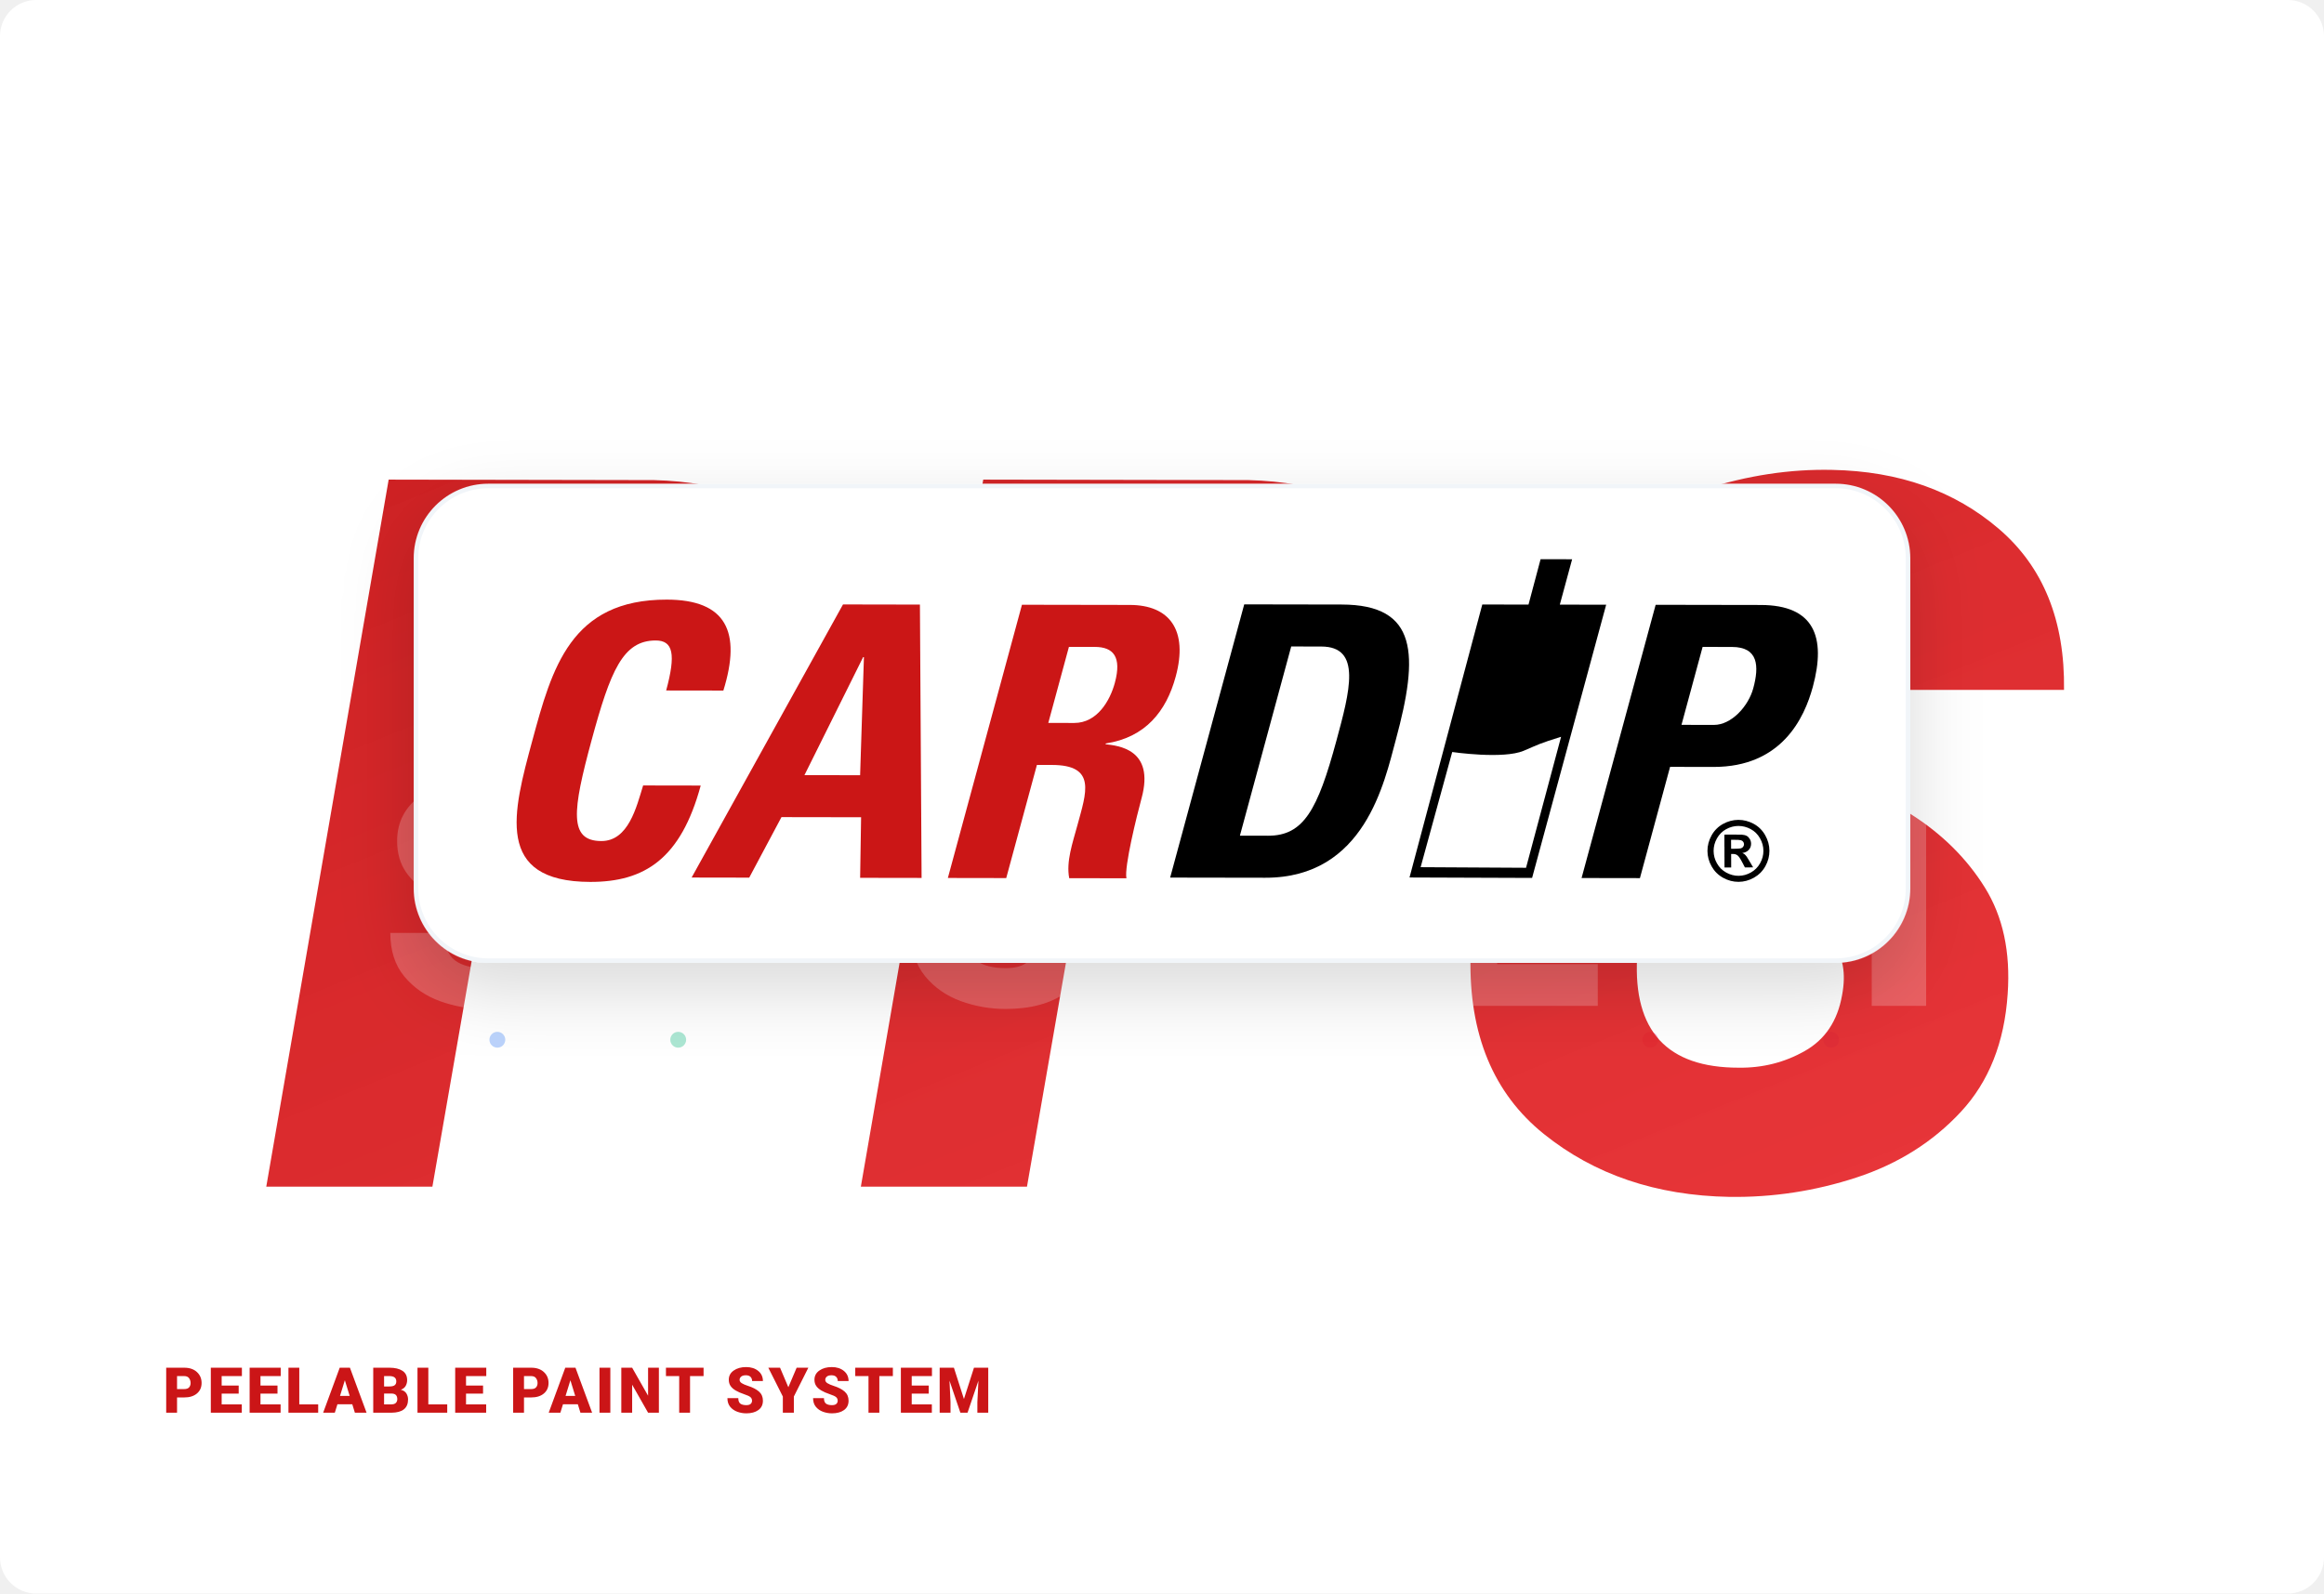
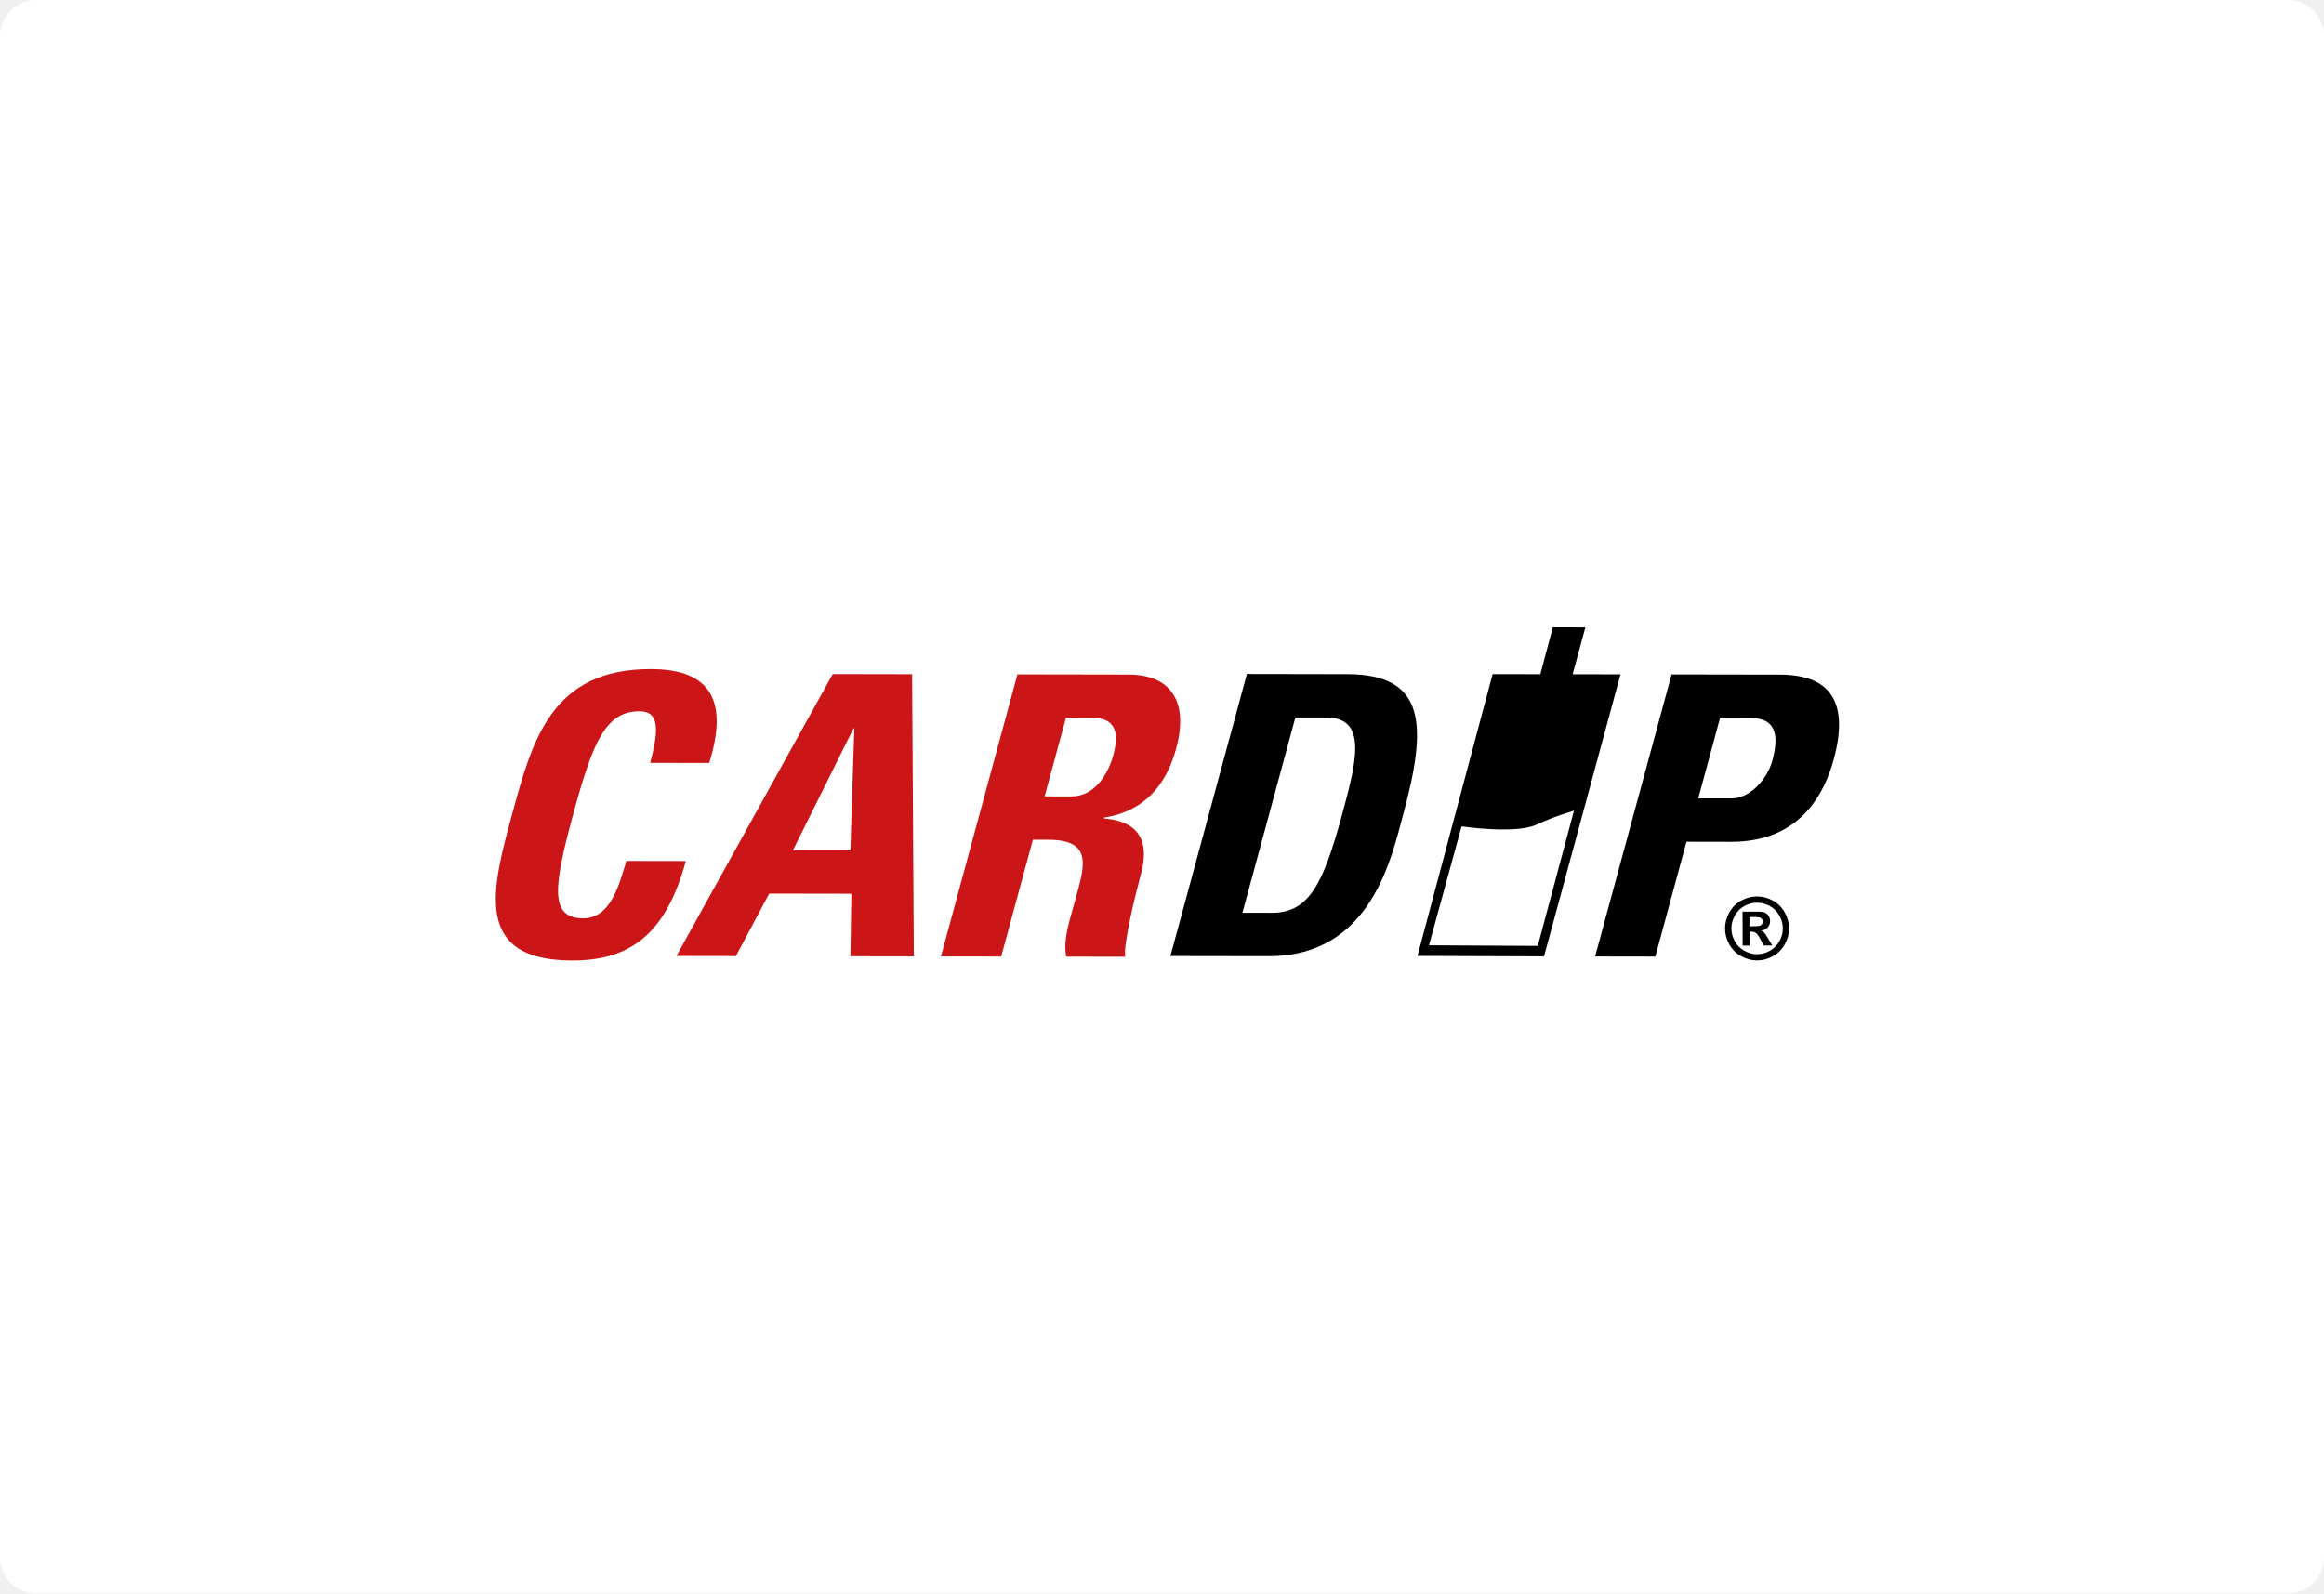
<svg xmlns="http://www.w3.org/2000/svg" viewBox="0 0 1028 705" width="1028" height="705">
-   <defs>
-     <linearGradient id="ppsGradient" x1="0%" y1="0%" x2="100%" y2="100%">
-       <stop offset="0%" stop-color="#cb1517" stop-opacity="0.95" />
-       <stop offset="100%" stop-color="#e62024" stop-opacity="0.9" />
-     </linearGradient>
-     <filter id="logoShadow" x="-20%" y="-20%" width="140%" height="140%">
-       <feDropShadow dx="0" dy="12" stdDeviation="16" flood-color="#000000" flood-opacity="0.15" />
-     </filter>
-   </defs>
  <rect width="1028" height="705" fill="#ffffff" rx="16" />
-   <g opacity="0.35">
-     <circle cx="220" cy="240" r="3.5" fill="#cb1517" />
-     <circle cx="300" cy="240" r="3.5" fill="#f59e0b" />
-     <circle cx="730" cy="240" r="3.5" fill="#10b981" />
-     <circle cx="810" cy="240" r="3.5" fill="#3b82f6" />
-     <circle cx="220" cy="350" r="3.5" fill="#8b5cf6" />
-     <circle cx="300" cy="350" r="3.5" fill="#ec4899" />
-     <circle cx="730" cy="350" r="3.5" fill="#cb1517" />
-     <circle cx="810" cy="350" r="3.5" fill="#f59e0b" />
-     <circle cx="220" cy="460" r="3.5" fill="#3b82f6" />
-     <circle cx="300" cy="460" r="3.5" fill="#10b981" />
-     <circle cx="730" cy="460" r="3.5" fill="#ec4899" />
-     <circle cx="810" cy="460" r="3.5" fill="#8b5cf6" />
-   </g>
-   <text x="514" y="525" font-family="system-ui, -apple-system, Roboto, sans-serif" font-size="440" font-weight="900" font-style="italic" letter-spacing="-15" text-anchor="middle" fill="url(#ppsGradient)">
-     PPS
-   </text>
-   <text x="514" y="445" font-family="system-ui, -apple-system, Roboto, sans-serif" font-size="140" font-weight="900" letter-spacing="28" text-anchor="middle" fill="#ffffff" fill-opacity="0.22">
-     SYSTEM
-   </text>
-   <text x="72" y="625" font-family="system-ui, -apple-system, Roboto, sans-serif" font-size="28" font-weight="900" letter-spacing="1.5" fill="#cb1517">
-     PEELABLE PAINT SYSTEM
-   </text>
-   <g filter="url(#logoShadow)">
-     <rect x="184" y="215" width="660" height="210" rx="32" fill="#ffffff" stroke="#f1f5f9" stroke-width="2" />
-     <g transform="translate(514, 320) scale(6.2)">
-       <g transform="translate(-432.7, 773.7)">
-         <g fill="#cb1517" transform="translate(387.7757, -772.4662) scale(1, -1)">
-           <path d="M 0 0 C 1.398 5.157, 2.73 10.072, 9.596 10.06 C 13.843 10.053, 14.93 7.755, 13.63 3.57 L 9.549 3.576 C 10.252 6.169, 10.047 7.142, 8.806 7.144 C 6.462 7.148, 5.573 4.988, 4.219 -0.007 C 2.865 -5.003, 2.582 -7.164, 4.926 -7.168 C 6.856 -7.171, 7.432 -4.74, 7.905 -3.201 L 12.013 -3.208 C 10.6 -8.42, 8.023 -10.09, 4.135 -10.084 C -2.731 -10.072, -1.383 -5.104, 0 0 Z" fill-rule="evenodd" />
-         </g>
-         <g fill="#cb1517" transform="translate(399.141, -762.6944) scale(1, -1)">
-           <path d="M 0 0 L 10.8 19.487 L 16.288 19.477 L 16.407 -0.028 L 12.022 -0.021 L 12.091 4.302 L 6.41 4.311 L 4.109 -0.007 Z M 12.293 15.729 L 12.237 15.729 L 8.05 7.307 L 12.021 7.301 Z" fill-rule="evenodd" />
-         </g>
-         <g fill="#cb1517" transform="translate(421.5866, -762.6564) scale(1, -1)">
-           <path d="M 0 0 L -4.164 0.007 L 1.122 19.503 L 8.815 19.49 C 11.655 19.485, 12.992 17.699, 12.092 14.378 C 11.418 11.894, 9.92 10.033, 7.101 9.605 L 7.086 9.551 C 7.967 9.442, 10.61 9.221, 9.659 5.711 C 9.322 4.469, 8.409 0.796, 8.576 -0.015 L 4.494 -0.008 C 4.265 1.181, 4.735 2.504, 5.079 3.773 C 5.708 6.096, 6.463 8.066, 3.265 8.072 L 2.189 8.073 Z M 3.001 11.071 L 4.849 11.068 C 6.504 11.065, 7.412 12.684, 7.748 13.926 C 8.253 15.79, 7.644 16.493, 6.32 16.495 L 4.473 16.498 Z" fill-rule="evenodd" />
-         </g>
-         <g fill="#000000" transform="translate(438.567, -782.1868) scale(1, -1)">
-           <path d="M 0 0 L 6.949 -0.012 C 12.409 -0.021, 12.462 -3.587, 10.815 -9.662 C 10.003 -12.66, 8.612 -19.52, 1.498 -19.507 L -5.285 -19.496 Z M -0.309 -16.505 L 1.704 -16.509 C 4.24 -16.513, 5.242 -14.651, 6.567 -9.763 C 7.541 -6.172, 8.397 -3.013, 5.502 -3.008 L 3.352 -3.004 Z" fill-rule="evenodd" />
-         </g>
-         <g fill="#ffffff" transform="translate(461.0826, -782.1678) scale(1, -1)">
-           <path d="M -2.41 -18.777 L -9.931 -18.735 L -7.677 -10.516 S -4.042 -11.049, -2.574 -10.426 C -1.475 -9.96, -1.516 -9.931, 0.091 -9.429 Z" />
-         </g>
-         <g fill="#000000" transform="translate(461.0826, -782.1678) scale(1, -1)">
-           <path d="M 0 0 L 0.878 3.238 L -1.372 3.242 L -2.234 0.004 L -5.532 0.009 L -10.724 -19.469 L -1.978 -19.501 L 3.307 -0.005 Z M -2.41 -18.777 L -9.931 -18.735 L -7.677 -10.516 S -4.042 -11.049, -2.574 -10.426 C -1.475 -9.96, -1.516 -9.931, 0.091 -9.429 Z" fill-rule="evenodd" />
-         </g>
-         <g fill="#000000" transform="translate(475.4198, -782.1432) scale(1, -1)">
-           <path d="M 0 0 L -7.5 0.013 L -12.785 -19.483 L -8.622 -19.49 L -6.47 -11.551 L -3.381 -11.557 C 1.499 -11.565, 3.113 -8.056, 3.713 -5.841 C 4.679 -2.277, 3.805 -0.006, 0 0 Z M -0.535 -5.943 C -0.887 -7.238, -2.1 -8.56, -3.341 -8.558 L -5.657 -8.554 L -4.149 -2.991 L -2.053 -2.995 C -0.179 -2.998, -0.103 -4.349, -0.535 -5.943 Z" fill-rule="evenodd" />
-         </g>
-         <g fill="#000000" transform="translate(473.8177, -766.8091) scale(1, -1)">
-           <path d="M 0 0 C 0.379 0.002, 0.743 -0.092, 1.092 -0.28 C 1.441 -0.468, 1.716 -0.739, 1.916 -1.092 C 2.117 -1.445, 2.218 -1.815, 2.219 -2.202 C 2.221 -2.587, 2.125 -2.954, 1.931 -3.304 C 1.737 -3.654, 1.466 -3.927, 1.117 -4.124 C 0.769 -4.321, 0.402 -4.42, 0.018 -4.422 C -0.367 -4.423, -0.734 -4.327, -1.084 -4.133 C -1.435 -3.939, -1.708 -3.668, -1.905 -3.319 C -2.101 -2.971, -2.2 -2.604, -2.202 -2.219 C -2.203 -1.833, -2.105 -1.462, -1.908 -1.107 C -1.71 -0.752, -1.437 -0.48, -1.089 -0.288 C -0.742 -0.098, -0.379 -0.002, 0 0 M 0.005 -0.433 C -0.299 -0.434, -0.59 -0.511, -0.869 -0.664 C -1.147 -0.817, -1.366 -1.036, -1.526 -1.322 C -1.685 -1.607, -1.764 -1.906, -1.763 -2.218 C -1.762 -2.528, -1.682 -2.823, -1.524 -3.103 C -1.367 -3.383, -1.147 -3.602, -0.865 -3.758 C -0.584 -3.915, -0.289 -3.992, 0.019 -3.992 C 0.329 -3.99, 0.623 -3.91, 0.903 -3.751 C 1.182 -3.592, 1.4 -3.372, 1.557 -3.09 C 1.714 -2.809, 1.791 -2.513, 1.79 -2.204 C 1.789 -1.892, 1.707 -1.594, 1.545 -1.31 C 1.384 -1.026, 1.162 -0.808, 0.882 -0.657 C 0.601 -0.507, 0.309 -0.432, 0.005 -0.433 M -0.985 -3.398 L -0.994 -1.052 L -0.518 -1.05 C -0.072 -1.048, 0.178 -1.049, 0.232 -1.053 C 0.391 -1.065, 0.513 -1.096, 0.601 -1.144 C 0.689 -1.193, 0.762 -1.269, 0.821 -1.369 C 0.88 -1.47, 0.91 -1.582, 0.911 -1.705 C 0.911 -1.874, 0.856 -2.019, 0.746 -2.14 C 0.636 -2.261, 0.481 -2.336, 0.281 -2.365 C 0.352 -2.393, 0.407 -2.422, 0.446 -2.453 C 0.484 -2.485, 0.538 -2.544, 0.605 -2.633 C 0.623 -2.656, 0.681 -2.751, 0.779 -2.918 L 1.058 -3.39 L 0.47 -3.392 L 0.272 -3.012 C 0.138 -2.757, 0.028 -2.596, -0.059 -2.53 C -0.146 -2.464, -0.256 -2.431, -0.388 -2.432 L -0.512 -2.432 L -0.509 -3.396 Z M -0.514 -2.063 L -0.32 -2.062 C -0.046 -2.061, 0.125 -2.05, 0.191 -2.028 C 0.258 -2.007, 0.31 -1.97, 0.348 -1.916 C 0.387 -1.864, 0.406 -1.803, 0.405 -1.736 C 0.405 -1.67, 0.386 -1.612, 0.348 -1.562 C 0.311 -1.511, 0.257 -1.474, 0.188 -1.452 C 0.119 -1.43, -0.052 -1.42, -0.323 -1.421 L -0.517 -1.422 Z" fill-rule="evenodd" />
-         </g>
+   <g transform="translate(514, 352.5) scale(6.4)">
+     <g transform="translate(-432.7, 773.7)">
+       <g fill="#cb1517" transform="translate(387.7757, -772.4662) scale(1, -1)">
+         <path d="M 0 0 C 1.398 5.157, 2.73 10.072, 9.596 10.06 C 13.843 10.053, 14.93 7.755, 13.63 3.57 L 9.549 3.576 C 10.252 6.169, 10.047 7.142, 8.806 7.144 C 6.462 7.148, 5.573 4.988, 4.219 -0.007 C 2.865 -5.003, 2.582 -7.164, 4.926 -7.168 C 6.856 -7.171, 7.432 -4.74, 7.905 -3.201 L 12.013 -3.208 C 10.6 -8.42, 8.023 -10.09, 4.135 -10.084 C -2.731 -10.072, -1.383 -5.104, 0 0 Z" fill-rule="evenodd" />
+       </g>
+       <g fill="#cb1517" transform="translate(399.141, -762.6944) scale(1, -1)">
+         <path d="M 0 0 L 10.8 19.487 L 16.288 19.477 L 16.407 -0.028 L 12.022 -0.021 L 12.091 4.302 L 6.41 4.311 L 4.109 -0.007 Z M 12.293 15.729 L 12.237 15.729 L 8.05 7.307 L 12.021 7.301 Z" fill-rule="evenodd" />
+       </g>
+       <g fill="#cb1517" transform="translate(421.5866, -762.6564) scale(1, -1)">
+         <path d="M 0 0 L -4.164 0.007 L 1.122 19.503 L 8.815 19.49 C 11.655 19.485, 12.992 17.699, 12.092 14.378 C 11.418 11.894, 9.92 10.033, 7.101 9.605 L 7.086 9.551 C 7.967 9.442, 10.61 9.221, 9.659 5.711 C 9.322 4.469, 8.409 0.796, 8.576 -0.015 L 4.494 -0.008 C 4.265 1.181, 4.735 2.504, 5.079 3.773 C 5.708 6.096, 6.463 8.066, 3.265 8.072 L 2.189 8.073 Z M 3.001 11.071 L 4.849 11.068 C 6.504 11.065, 7.412 12.684, 7.748 13.926 C 8.253 15.79, 7.644 16.493, 6.32 16.495 L 4.473 16.498 Z" fill-rule="evenodd" />
+       </g>
+       <g fill="#000000" transform="translate(438.567, -782.1868) scale(1, -1)">
+         <path d="M 0 0 L 6.949 -0.012 C 12.409 -0.021, 12.462 -3.587, 10.815 -9.662 C 10.003 -12.66, 8.612 -19.52, 1.498 -19.507 L -5.285 -19.496 Z M -0.309 -16.505 L 1.704 -16.509 C 4.24 -16.513, 5.242 -14.651, 6.567 -9.763 C 7.541 -6.172, 8.397 -3.013, 5.502 -3.008 L 3.352 -3.004 Z" fill-rule="evenodd" />
+       </g>
+       <g fill="#ffffff" transform="translate(461.0826, -782.1678) scale(1, -1)">
+         <path d="M -2.41 -18.777 L -9.931 -18.735 L -7.677 -10.516 S -4.042 -11.049, -2.574 -10.426 C -1.475 -9.96, -1.516 -9.931, 0.091 -9.429 Z" />
+       </g>
+       <g fill="#000000" transform="translate(461.0826, -782.1678) scale(1, -1)">
+         <path d="M 0 0 L 0.878 3.238 L -1.372 3.242 L -2.234 0.004 L -5.532 0.009 L -10.724 -19.469 L -1.978 -19.501 L 3.307 -0.005 Z M -2.41 -18.777 L -9.931 -18.735 L -7.677 -10.516 S -4.042 -11.049, -2.574 -10.426 C -1.475 -9.96, -1.516 -9.931, 0.091 -9.429 Z" fill-rule="evenodd" />
+       </g>
+       <g fill="#000000" transform="translate(475.4198, -782.1432) scale(1, -1)">
+         <path d="M 0 0 L -7.5 0.013 L -12.785 -19.483 L -8.622 -19.49 L -6.47 -11.551 L -3.381 -11.557 C 1.499 -11.565, 3.113 -8.056, 3.713 -5.841 C 4.679 -2.277, 3.805 -0.006, 0 0 Z M -0.535 -5.943 C -0.887 -7.238, -2.1 -8.56, -3.341 -8.558 L -5.657 -8.554 L -4.149 -2.991 L -2.053 -2.995 C -0.179 -2.998, -0.103 -4.349, -0.535 -5.943 Z" fill-rule="evenodd" />
+       </g>
+       <g fill="#000000" transform="translate(473.8177, -766.8091) scale(1, -1)">
+         <path d="M 0 0 C 0.379 0.002, 0.743 -0.092, 1.092 -0.28 C 1.441 -0.468, 1.716 -0.739, 1.916 -1.092 C 2.117 -1.445, 2.218 -1.815, 2.219 -2.202 C 2.221 -2.587, 2.125 -2.954, 1.931 -3.304 C 1.737 -3.654, 1.466 -3.927, 1.117 -4.124 C 0.769 -4.321, 0.402 -4.42, 0.018 -4.422 C -0.367 -4.423, -0.734 -4.327, -1.084 -4.133 C -1.435 -3.939, -1.708 -3.668, -1.905 -3.319 C -2.101 -2.971, -2.2 -2.604, -2.202 -2.219 C -2.203 -1.833, -2.105 -1.462, -1.908 -1.107 C -1.71 -0.752, -1.437 -0.48, -1.089 -0.288 C -0.742 -0.098, -0.379 -0.002, 0 0 M 0.005 -0.433 C -0.299 -0.434, -0.59 -0.511, -0.869 -0.664 C -1.147 -0.817, -1.366 -1.036, -1.526 -1.322 C -1.685 -1.607, -1.764 -1.906, -1.763 -2.218 C -1.762 -2.528, -1.682 -2.823, -1.524 -3.103 C -1.367 -3.383, -1.147 -3.602, -0.865 -3.758 C -0.584 -3.915, -0.289 -3.992, 0.019 -3.992 C 0.329 -3.99, 0.623 -3.91, 0.903 -3.751 C 1.182 -3.592, 1.4 -3.372, 1.557 -3.09 C 1.714 -2.809, 1.791 -2.513, 1.79 -2.204 C 1.789 -1.892, 1.707 -1.594, 1.545 -1.31 C 1.384 -1.026, 1.162 -0.808, 0.882 -0.657 C 0.601 -0.507, 0.309 -0.432, 0.005 -0.433 M -0.985 -3.398 L -0.994 -1.052 L -0.518 -1.05 C -0.072 -1.048, 0.178 -1.049, 0.232 -1.053 C 0.391 -1.065, 0.513 -1.096, 0.601 -1.144 C 0.689 -1.193, 0.762 -1.269, 0.821 -1.369 C 0.88 -1.47, 0.91 -1.582, 0.911 -1.705 C 0.911 -1.874, 0.856 -2.019, 0.746 -2.14 C 0.636 -2.261, 0.481 -2.336, 0.281 -2.365 C 0.352 -2.393, 0.407 -2.422, 0.446 -2.453 C 0.484 -2.485, 0.538 -2.544, 0.605 -2.633 C 0.623 -2.656, 0.681 -2.751, 0.779 -2.918 L 1.058 -3.39 L 0.47 -3.392 L 0.272 -3.012 C 0.138 -2.757, 0.028 -2.596, -0.059 -2.53 C -0.146 -2.464, -0.256 -2.431, -0.388 -2.432 L -0.512 -2.432 L -0.509 -3.396 Z M -0.514 -2.063 L -0.32 -2.062 C -0.046 -2.061, 0.125 -2.05, 0.191 -2.028 C 0.258 -2.007, 0.31 -1.97, 0.348 -1.916 C 0.387 -1.864, 0.406 -1.803, 0.405 -1.736 C 0.405 -1.67, 0.386 -1.612, 0.348 -1.562 C 0.311 -1.511, 0.257 -1.474, 0.188 -1.452 C 0.119 -1.43, -0.052 -1.42, -0.323 -1.421 L -0.517 -1.422 Z" fill-rule="evenodd" />
      </g>
    </g>
  </g>
</svg>
